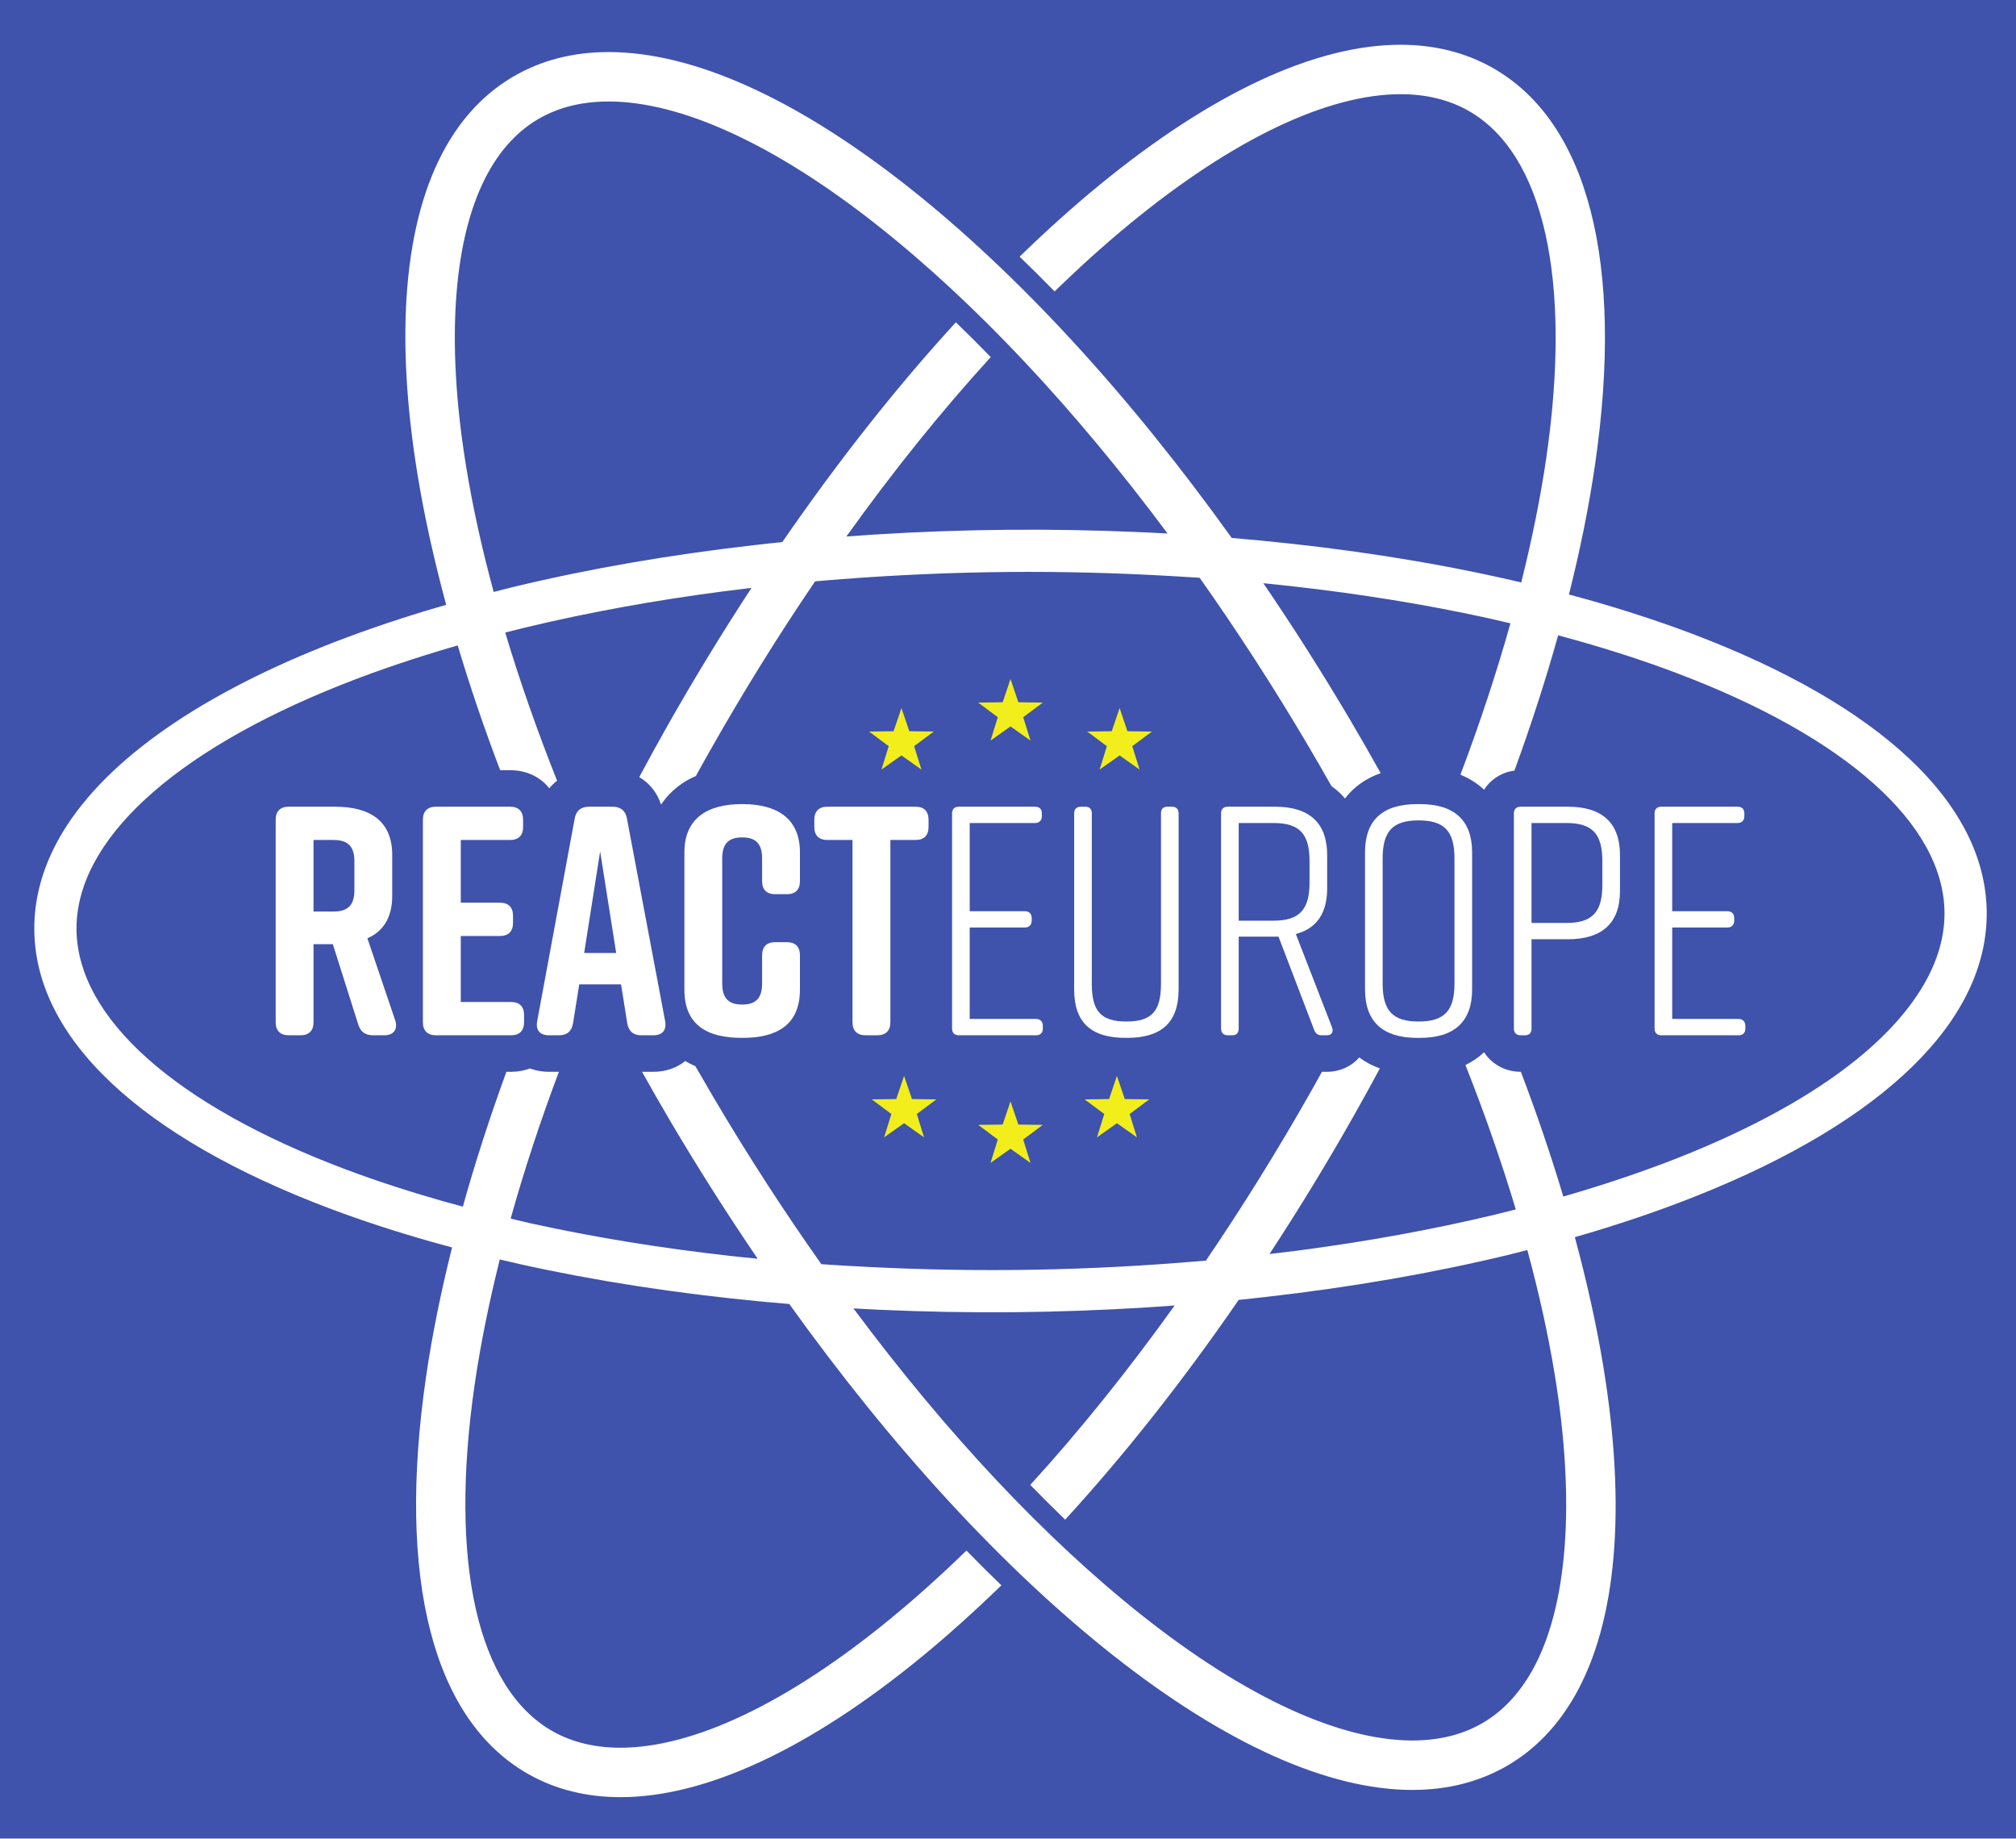
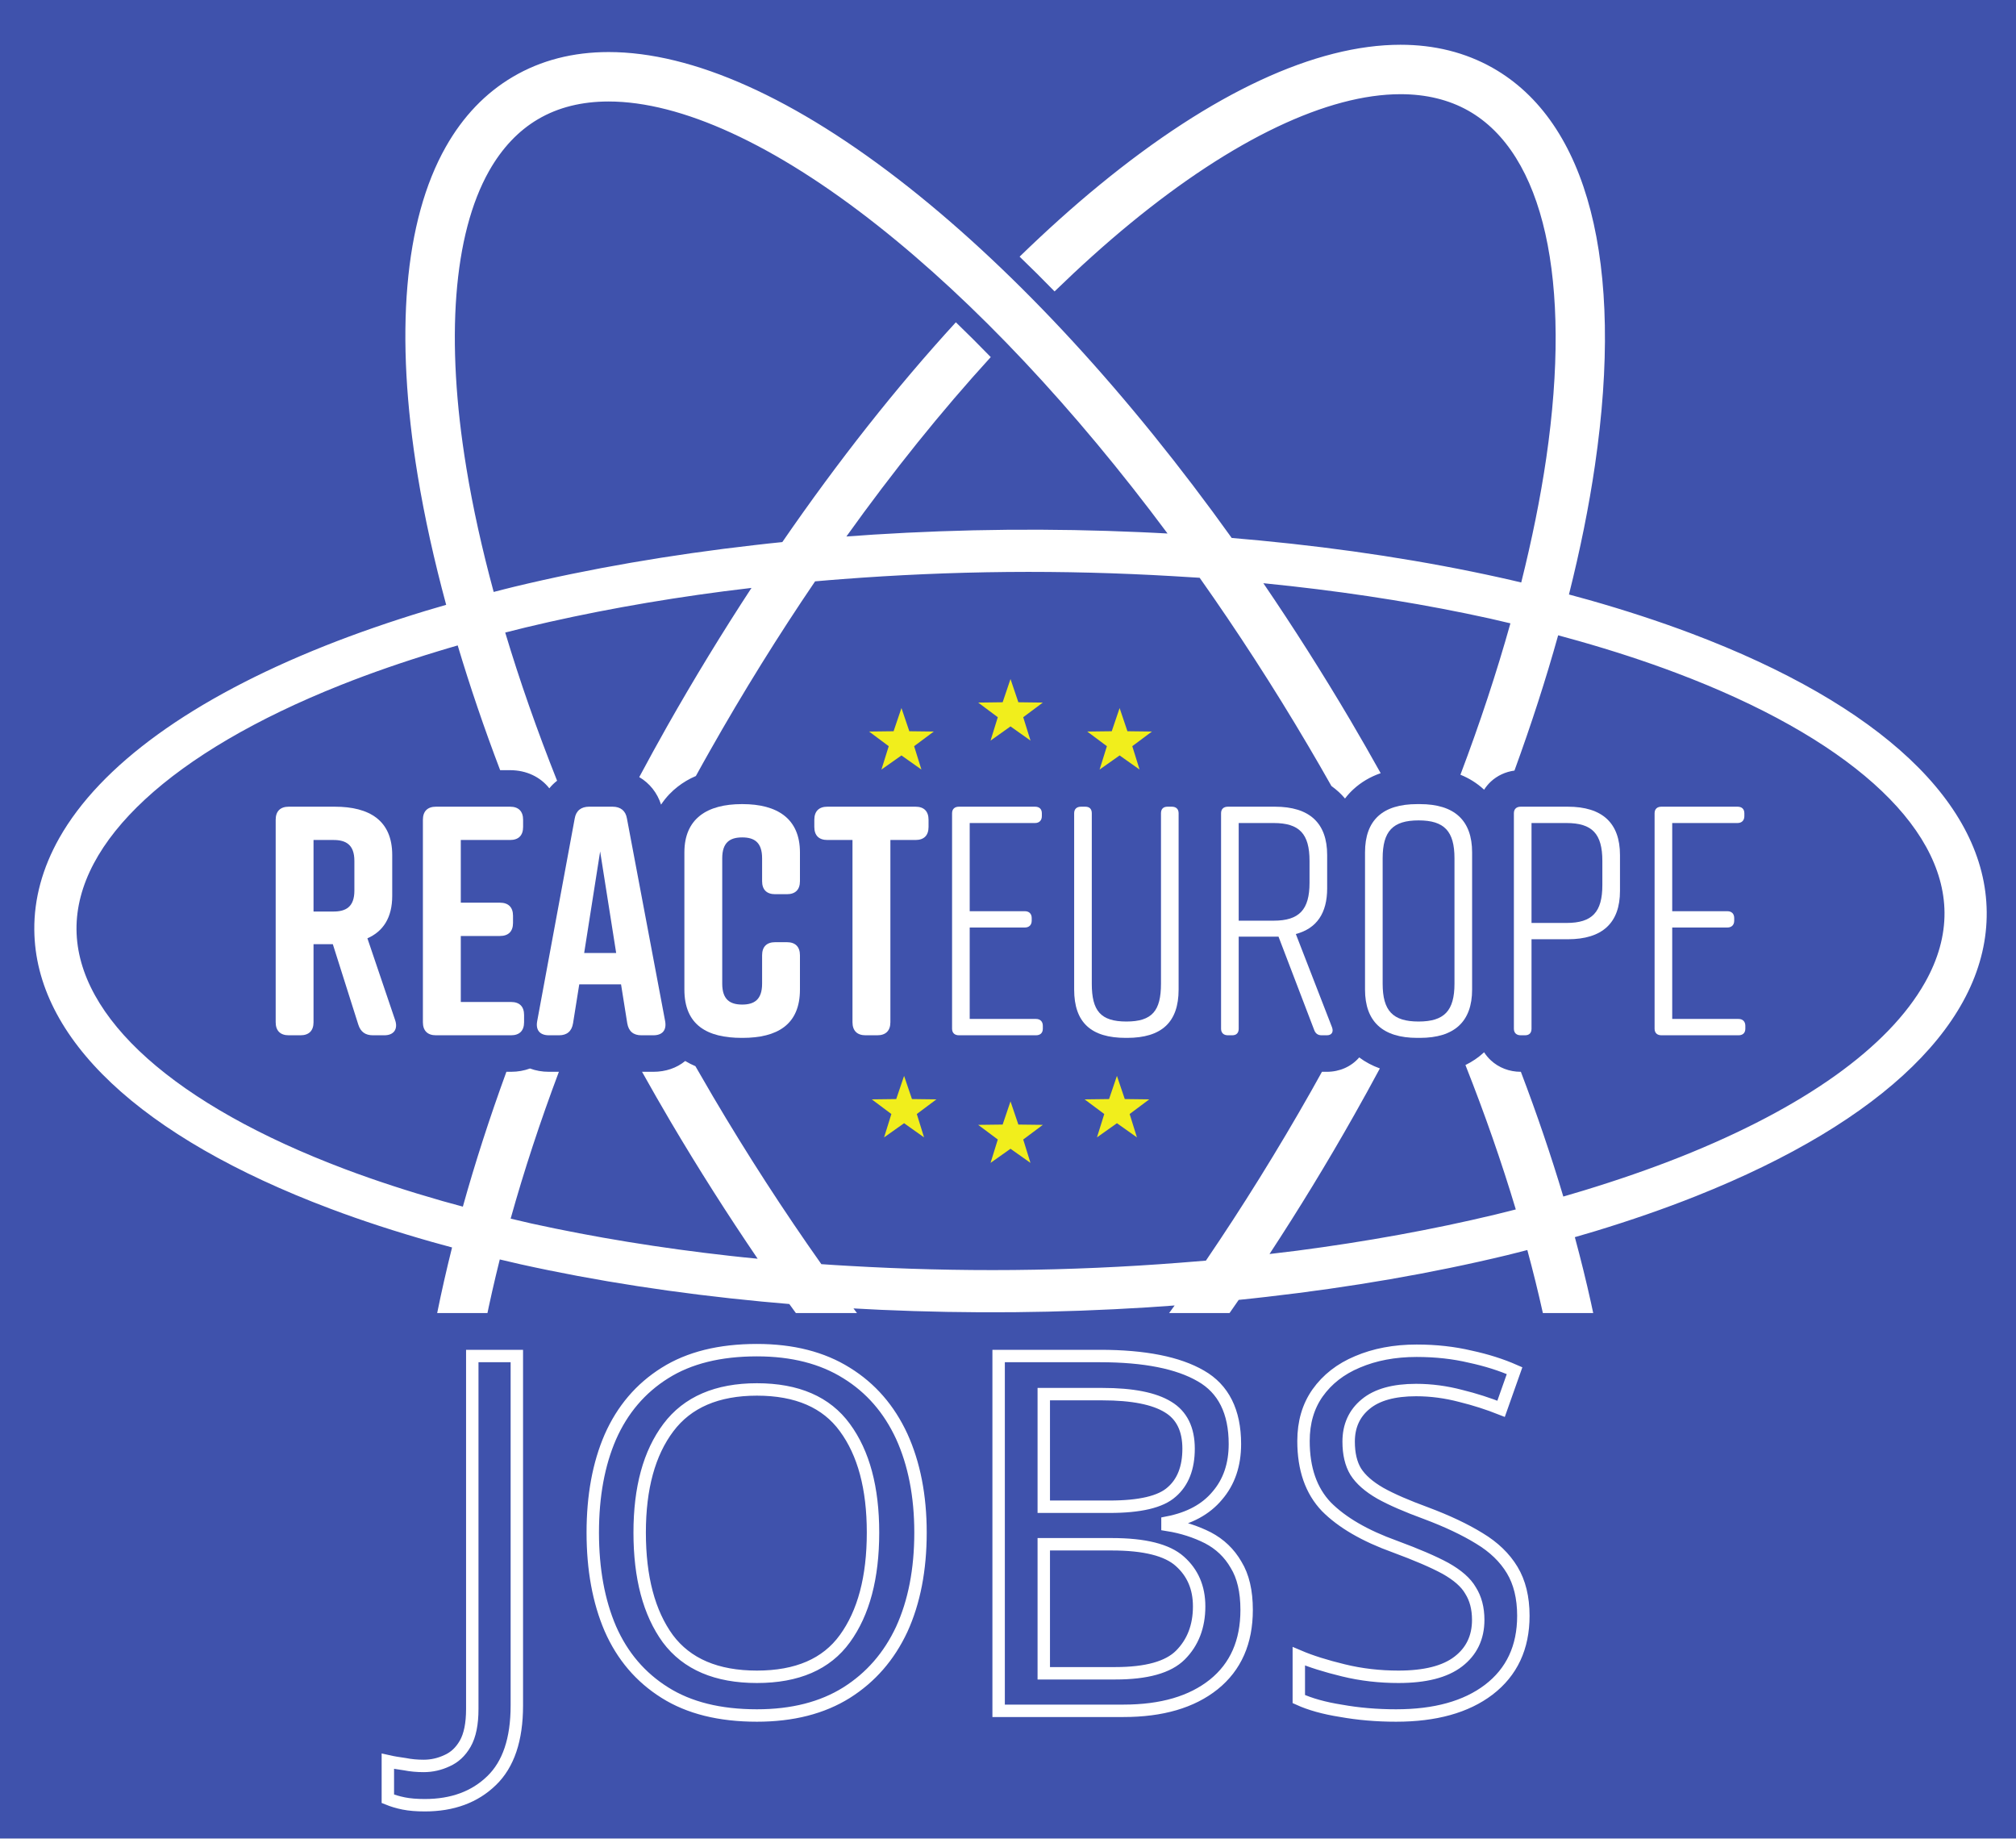
<svg xmlns="http://www.w3.org/2000/svg" width="53.727mm" height="48.985mm" viewBox="0 0 53.727 48.985" version="1.1" id="svg1634">
  <defs id="defs1628">
    <clipPath clipPathUnits="userSpaceOnUse" id="clipPath1526">
      <path d="m 65.512,879.758 h 159.09 V 736.153 H 65.512 Z" id="path1524" />
    </clipPath>
    <clipPath clipPathUnits="userSpaceOnUse" id="clipPath1536">
      <path d="M 71,741 H 219 V 874 H 71 Z" id="path1534" />
    </clipPath>
    <clipPath clipPathUnits="userSpaceOnUse" id="clipPath1526-3">
      <path d="m 65.512,879.758 h 159.09 V 736.153 H 65.512 Z" id="path1524-6" />
    </clipPath>
    <clipPath clipPathUnits="userSpaceOnUse" id="clipPath1536-7">
      <path d="M 71,741 H 219 V 874 H 71 Z" id="path1534-5" />
    </clipPath>
  </defs>
  <g id="layer1" transform="translate(-53.9566,-128.8306)">
    <g transform="matrix(0.08615215,0,0,-0.05628908,52.33487,178.8753)" id="g12">
      <path d="M 18.824,889.066 H 642.453 V 18.824 H 18.824 Z" style="fill:#3f52ac;fill-opacity:1;fill-rule:nonzero;stroke:none" id="path14" />
    </g>
    <g transform="matrix(0.3527778,0,0,-0.3527778,29.69691,438.3509)" id="g1520">
      <g id="g1522" clip-path="url(#clipPath1526-3)">
        <g id="g1528">
          <g id="g1530">
            <g id="g1532" clip-path="url(#clipPath1536-7)">
              <g id="g1538">
                <path d="m 214.184,803.164 c -2.77,-4.902 -9.157,-9.453 -18.465,-13.16 -2.313,-0.918 -4.762,-1.762 -7.324,-2.543 -0.504,-0.152 -1.012,-0.305 -1.528,-0.453 -0.922,3.082 -1.992,6.23 -3.207,9.422 h -0.008 c -0.859,0 -1.66,0.308 -2.261,0.867 -0.196,0.183 -0.368,0.387 -0.508,0.609 -0.008,-0.008 -0.016,-0.015 -0.024,-0.023 -0.41,-0.379 -0.875,-0.692 -1.386,-0.942 1.465,-3.703 2.738,-7.351 3.804,-10.906 -0.515,-0.129 -1.027,-0.262 -1.547,-0.387 -4.722,-1.132 -9.746,-2.046 -14.984,-2.73 -0.687,-0.086 -1.379,-0.172 -2.074,-0.25 2.207,3.367 4.348,6.867 6.39,10.484 0.665,1.176 1.313,2.352 1.946,3.532 -0.574,0.207 -1.098,0.484 -1.559,0.832 -0.601,-0.696 -1.476,-1.086 -2.445,-1.086 h -0.371 c -0.27,-0.485 -0.539,-0.965 -0.809,-1.45 -2.527,-4.464 -5.195,-8.75 -7.957,-12.812 -0.676,-0.059 -1.359,-0.113 -2.043,-0.164 -4.078,-0.316 -8.246,-0.504 -12.476,-0.543 -4.231,-0.039 -8.399,0.074 -12.485,0.312 -0.683,0.039 -1.367,0.079 -2.047,0.129 -2.836,4.012 -5.582,8.246 -8.187,12.664 -0.449,0.762 -0.891,1.524 -1.328,2.289 -0.27,0.114 -0.524,0.243 -0.77,0.391 -0.644,-0.531 -1.48,-0.816 -2.406,-0.816 h -0.855 c 0.699,-1.254 1.418,-2.504 2.152,-3.754 2.113,-3.578 4.316,-7.035 6.582,-10.364 -0.695,0.067 -1.391,0.137 -2.078,0.215 -5.25,0.586 -10.289,1.407 -15.031,2.45 -0.524,0.117 -1.036,0.242 -1.551,0.363 1.008,3.609 2.226,7.316 3.644,11.09 h -0.754 c -0.507,0 -0.992,0.086 -1.429,0.25 -0.434,-0.16 -0.914,-0.25 -1.43,-0.25 h -0.352 c -1.261,-3.457 -2.363,-6.86 -3.289,-10.184 -0.515,0.137 -1.031,0.277 -1.539,0.422 -2.57,0.734 -5.039,1.535 -7.363,2.41 -12.832,4.836 -20.223,11.43 -20.285,18.094 -0.059,6.664 7.211,13.394 19.949,18.465 2.309,0.918 4.758,1.765 7.32,2.543 0.504,0.156 1.016,0.304 1.528,0.453 0.922,-3.082 1.992,-6.231 3.207,-9.422 h 0.75 c 1.246,0 2.297,-0.52 2.965,-1.371 0.172,0.215 0.371,0.406 0.586,0.574 -1.512,3.801 -2.825,7.547 -3.918,11.191 0.515,0.129 1.027,0.262 1.546,0.387 4.723,1.133 9.747,2.047 14.985,2.731 0.687,0.089 1.379,0.172 2.074,0.254 -2.207,-3.372 -4.344,-6.868 -6.391,-10.485 -0.714,-1.269 -1.41,-2.535 -2.089,-3.804 0.773,-0.454 1.359,-1.176 1.648,-2.079 0.387,0.586 0.836,1.028 1.254,1.352 0.414,0.324 0.871,0.594 1.375,0.809 0.348,0.628 0.695,1.261 1.055,1.89 2.523,4.465 5.191,8.75 7.953,12.813 0.676,0.062 1.359,0.113 2.043,0.168 4.078,0.312 8.246,0.5 12.476,0.539 4.231,0.039 8.403,-0.075 12.485,-0.313 0.683,-0.039 1.367,-0.078 2.047,-0.125 2.835,-4.015 5.582,-8.246 8.187,-12.668 0.602,-1.019 1.191,-2.039 1.766,-3.058 0.195,-0.141 0.382,-0.293 0.562,-0.457 0.152,-0.141 0.309,-0.301 0.465,-0.489 0.211,0.278 0.426,0.508 0.637,0.7 0.582,0.535 1.269,0.941 2.058,1.214 -0.742,1.328 -1.5,2.657 -2.281,3.981 -2.113,3.578 -4.316,7.039 -6.582,10.367 0.695,-0.07 1.391,-0.141 2.078,-0.219 5.25,-0.586 10.289,-1.402 15.031,-2.449 0.524,-0.117 1.036,-0.242 1.555,-0.363 -1.043,-3.719 -2.305,-7.543 -3.777,-11.434 0.668,-0.269 1.254,-0.64 1.765,-1.109 0.008,-0.008 0.016,-0.016 0.024,-0.024 0.14,0.223 0.312,0.43 0.508,0.614 0.488,0.453 1.109,0.742 1.785,0.832 1.265,3.468 2.371,6.882 3.301,10.218 0.519,-0.14 1.031,-0.281 1.539,-0.425 2.574,-0.731 5.039,-1.532 7.367,-2.411 12.828,-4.835 20.219,-11.429 20.281,-18.093 0.016,-1.754 -0.48,-3.539 -1.48,-5.305 m -29.688,-51.992 c -0.976,-1.723 -2.215,-3.035 -3.684,-3.902 -1.527,-0.899 -3.324,-1.344 -5.347,-1.344 -5.449,0 -12.535,3.219 -20.317,9.363 -7.394,5.84 -14.89,13.84 -21.906,23.27 0.688,-0.039 1.375,-0.075 2.063,-0.106 3.312,-0.148 6.675,-0.211 10.074,-0.18 3.394,0.032 6.754,0.157 10.062,0.364 0.692,0.043 1.379,0.093 2.063,0.144 -3.527,-4.926 -7.188,-9.48 -10.906,-13.551 0.879,-0.902 1.757,-1.777 2.636,-2.625 4.504,4.911 8.914,10.504 13.11,16.598 0.703,0.07 1.398,0.149 2.094,0.227 6.382,0.726 12.488,1.781 18.167,3.148 0.52,0.125 1.032,0.262 1.543,0.391 0.872,-3.219 1.571,-6.352 2.063,-9.36 1.598,-9.687 0.988,-17.656 -1.715,-22.437 m -78.781,113.297 c 0.976,1.722 2.215,3.035 3.687,3.902 1.524,0.902 3.321,1.344 5.344,1.344 5.453,0 12.535,-3.219 20.316,-9.363 7.395,-5.84 14.891,-13.84 21.907,-23.266 -0.688,0.035 -1.375,0.074 -2.063,0.102 -3.312,0.148 -6.676,0.21 -10.07,0.179 -3.398,-0.031 -6.758,-0.156 -10.066,-0.363 -0.692,-0.043 -1.379,-0.094 -2.063,-0.145 3.527,4.93 7.188,9.481 10.906,13.551 -0.875,0.902 -1.754,1.778 -2.636,2.629 -4.504,-4.914 -8.915,-10.508 -13.11,-16.601 -0.703,-0.071 -1.398,-0.145 -2.094,-0.227 -6.382,-0.727 -12.488,-1.781 -18.168,-3.149 -0.519,-0.124 -1.031,-0.261 -1.543,-0.39 -0.871,3.219 -1.57,6.351 -2.062,9.359 -1.598,9.688 -0.988,17.657 1.715,22.438 m 90.793,-34.922 c -2.426,0.914 -4.996,1.75 -7.676,2.512 -0.508,0.14 -1.023,0.281 -1.539,0.421 0.844,3.356 1.508,6.625 1.965,9.766 2.23,15.274 -0.52,25.934 -7.735,30.012 -2.062,1.164 -4.394,1.742 -6.953,1.742 -6.402,0 -14.222,-3.605 -22.75,-10.598 -2.008,-1.644 -4.019,-3.457 -6.027,-5.406 0.883,-0.848 1.762,-1.723 2.641,-2.625 1.914,1.856 3.832,3.586 5.746,5.156 7.785,6.383 14.91,9.739 20.394,9.739 1.922,0 3.641,-0.414 5.117,-1.246 5.704,-3.223 7.848,-12.786 5.887,-26.239 -0.441,-3.015 -1.082,-6.164 -1.89,-9.394 -0.516,0.121 -1.032,0.246 -1.555,0.359 -5.703,1.266 -11.824,2.207 -18.219,2.816 -0.695,0.067 -1.394,0.129 -2.098,0.188 -7.734,10.801 -16.144,19.965 -24.445,26.52 -8.516,6.722 -16.281,10.179 -22.625,10.179 -2.684,0 -5.113,-0.621 -7.234,-1.871 -2.071,-1.219 -3.774,-3 -5.071,-5.297 -3.144,-5.562 -3.875,-14.156 -2.113,-24.851 0.516,-3.133 1.242,-6.387 2.145,-9.731 -0.516,-0.148 -1.028,-0.297 -1.532,-0.449 -2.668,-0.812 -5.218,-1.691 -7.625,-2.648 -10.019,-3.989 -16.957,-9.008 -20.07,-14.516 -1.273,-2.258 -1.91,-4.594 -1.887,-6.941 0.075,-8.172 8.012,-15.649 22.348,-21.051 2.422,-0.914 4.992,-1.746 7.672,-2.508 0.508,-0.145 1.023,-0.285 1.539,-0.422 -0.84,-3.359 -1.508,-6.629 -1.965,-9.769 -2.226,-15.274 0.52,-25.934 7.735,-30.012 2.062,-1.164 4.394,-1.738 6.953,-1.738 6.402,0 14.222,3.601 22.75,10.593 2.007,1.649 4.019,3.461 6.027,5.407 -0.883,0.851 -1.762,1.722 -2.641,2.625 -1.914,-1.856 -3.832,-3.586 -5.746,-5.153 -7.785,-6.387 -14.91,-9.738 -20.394,-9.738 -1.922,0 -3.641,0.41 -5.117,1.242 -5.704,3.223 -7.848,12.785 -5.887,26.238 0.441,3.016 1.082,6.164 1.89,9.399 0.516,-0.121 1.032,-0.246 1.555,-0.363 5.703,-1.266 11.828,-2.207 18.219,-2.817 0.695,-0.066 1.394,-0.129 2.098,-0.187 7.734,-10.801 16.144,-19.965 24.445,-26.52 8.515,-6.723 16.281,-10.18 22.625,-10.18 2.683,0 5.113,0.621 7.238,1.871 2.067,1.219 3.77,3 5.067,5.297 l -0.231,0.129 0.231,-0.129 c 3.144,5.563 3.875,14.157 2.113,24.856 -0.516,3.129 -1.242,6.387 -2.145,9.726 0.516,0.149 1.028,0.297 1.532,0.45 2.668,0.812 5.218,1.691 7.628,2.652 14.235,5.664 22.032,13.285 21.954,21.457 -0.075,8.168 -8.012,15.645 -22.344,21.047" style="fill:#ffffff;fill-opacity:1;fill-rule:nonzero;stroke:none" id="path1540" />
                <path d="m 95.539,810.113 c 0,-1.23 -0.644,-1.578 -1.578,-1.578 h -1.508 v 5.403 h 1.508 c 0.934,0 1.578,-0.348 1.578,-1.579 z m -3.086,-4.043 h 1.457 l 1.922,-6.066 c 0.176,-0.566 0.543,-0.816 1.109,-0.816 h 0.864 c 0.715,0 1.039,0.468 0.816,1.136 l -2.098,6.188 c 1.184,0.519 1.875,1.554 1.875,3.207 v 3.082 c 0,2.617 -1.726,3.652 -4.339,3.652 h -3.477 c -0.644,0 -0.988,-0.348 -0.988,-0.988 v -15.289 c 0,-0.641 0.344,-0.988 0.988,-0.988 h 0.887 c 0.64,0 0.984,0.347 0.984,0.988 z" style="fill:#ffffff;fill-opacity:1;fill-rule:nonzero;stroke:none" id="path1542" />
                <path d="m 100.715,815.465 v -15.289 c 0,-0.641 0.347,-0.988 0.988,-0.988 h 5.672 c 0.641,0 0.984,0.347 0.984,0.988 v 0.543 c 0,0.64 -0.343,0.984 -0.984,0.984 h -3.797 v 4.985 h 2.957 c 0.641,0 0.988,0.343 0.988,0.984 v 0.543 c 0,0.64 -0.347,0.988 -0.988,0.988 h -2.957 v 4.735 h 3.723 c 0.64,0 0.984,0.343 0.984,0.984 v 0.543 c 0,0.64 -0.344,0.988 -0.984,0.988 h -5.598 c -0.641,0 -0.988,-0.348 -0.988,-0.988" style="fill:#ffffff;fill-opacity:1;fill-rule:nonzero;stroke:none" id="path1544" />
                <path d="m 112.898,805.402 1.207,7.672 1.211,-7.672 z m -0.714,10.16 -2.836,-15.312 c -0.125,-0.691 0.222,-1.062 0.886,-1.062 H 111 c 0.59,0 0.961,0.296 1.059,0.914 l 0.468,2.933 h 3.157 l 0.468,-2.933 c 0.102,-0.618 0.469,-0.914 1.063,-0.914 h 0.91 c 0.668,0 1.012,0.371 0.891,1.062 l -2.887,15.312 c -0.098,0.594 -0.492,0.891 -1.086,0.891 h -1.773 c -0.594,0 -0.989,-0.297 -1.086,-0.891" style="fill:#ffffff;fill-opacity:1;fill-rule:nonzero;stroke:none" id="path1546" />
                <path d="m 129.199,813 c 0,2.562 -1.726,3.648 -4.34,3.648 h -0.05 c -2.614,0 -4.34,-1.086 -4.34,-3.648 v -10.359 c 0,-2.688 1.726,-3.649 4.34,-3.649 h 0.05 c 2.614,0 4.34,0.985 4.34,3.649 v 2.589 c 0,0.641 -0.344,0.989 -0.984,0.989 h -0.891 c -0.64,0 -0.984,-0.348 -0.984,-0.989 v -2.144 c 0,-1.207 -0.594,-1.578 -1.504,-1.578 -0.914,0 -1.508,0.371 -1.508,1.578 v 9.469 c 0,1.211 0.594,1.578 1.508,1.578 0.91,0 1.504,-0.367 1.504,-1.578 v -1.727 c 0,-0.64 0.344,-0.984 0.984,-0.984 h 0.891 c 0.64,0 0.984,0.344 0.984,0.984 z" style="fill:#ffffff;fill-opacity:1;fill-rule:nonzero;stroke:none" id="path1548" />
                <path d="m 136.031,813.938 h 1.899 c 0.64,0 0.984,0.343 0.984,0.984 v 0.543 c 0,0.64 -0.344,0.988 -0.984,0.988 h -6.66 c -0.641,0 -0.985,-0.348 -0.985,-0.988 v -0.543 c 0,-0.641 0.344,-0.984 0.985,-0.984 h 1.898 v -13.762 c 0,-0.641 0.348,-0.988 0.988,-0.988 h 0.887 c 0.641,0 0.988,0.347 0.988,0.988 z" style="fill:#ffffff;fill-opacity:1;fill-rule:nonzero;stroke:none" id="path1550" />
                <path d="m 147.027,800.422 h -5.004 v 6.906 h 4.168 c 0.321,0 0.516,0.195 0.516,0.516 v 0.199 c 0,0.32 -0.195,0.516 -0.516,0.516 h -4.168 v 6.66 h 4.934 c 0.32,0 0.516,0.199 0.516,0.519 v 0.219 c 0,0.324 -0.196,0.496 -0.516,0.496 h -5.746 c -0.32,0 -0.52,-0.172 -0.52,-0.496 v -16.273 c 0,-0.321 0.2,-0.496 0.52,-0.496 h 5.816 c 0.325,0 0.52,0.175 0.52,0.496 v 0.218 c 0,0.325 -0.195,0.52 -0.52,0.52" style="fill:#ffffff;fill-opacity:1;fill-rule:nonzero;stroke:none" id="path1552" />
                <path d="m 157.289,816.453 h -0.32 c -0.321,0 -0.496,-0.172 -0.496,-0.496 v -12.871 c 0,-2.047 -0.664,-2.859 -2.614,-2.859 -1.949,0 -2.613,0.812 -2.613,2.859 v 12.871 c 0,0.324 -0.172,0.496 -0.492,0.496 h -0.32 c -0.321,0 -0.52,-0.172 -0.52,-0.496 v -13.316 c 0,-2.489 1.281,-3.649 3.898,-3.649 h 0.098 c 2.613,0 3.895,1.184 3.895,3.649 v 13.316 c 0,0.324 -0.196,0.496 -0.516,0.496" style="fill:#ffffff;fill-opacity:1;fill-rule:nonzero;stroke:none" id="path1554" />
                <path d="m 164.984,807.844 h -2.64 v 7.375 h 2.64 c 1.946,0 2.711,-0.813 2.711,-2.86 v -1.652 c 0,-2.023 -0.765,-2.863 -2.711,-2.863 m 3.625,-8.656 h 0.395 c 0.367,0 0.516,0.25 0.394,0.593 l -2.738,7.055 c 1.578,0.418 2.367,1.578 2.367,3.449 v 2.516 c 0,2.418 -1.332,3.652 -3.945,3.652 h -3.551 c -0.32,0 -0.519,-0.172 -0.519,-0.496 v -16.273 c 0,-0.321 0.199,-0.496 0.519,-0.496 h 0.321 c 0.32,0 0.492,0.175 0.492,0.496 v 6.953 h 3.008 l 2.687,-7.028 c 0.102,-0.297 0.297,-0.421 0.57,-0.421" style="fill:#ffffff;fill-opacity:1;fill-rule:nonzero;stroke:none" id="path1556" />
                <path d="m 175.934,800.227 c -1.95,0 -2.715,0.812 -2.715,2.859 v 9.469 c 0,2.047 0.765,2.863 2.715,2.863 1.945,0 2.711,-0.816 2.711,-2.863 v -9.469 c 0,-2.047 -0.766,-2.859 -2.711,-2.859 M 179.977,813 c 0,2.418 -1.332,3.648 -3.946,3.648 h -0.199 c -2.613,0 -3.945,-1.207 -3.945,-3.648 v -10.359 c 0,-2.414 1.332,-3.649 3.945,-3.649 h 0.199 c 2.614,0 3.946,1.235 3.946,3.649 z" style="fill:#ffffff;fill-opacity:1;fill-rule:nonzero;stroke:none" id="path1558" />
                <path d="m 189.816,812.359 v -1.824 c 0,-2.047 -0.765,-2.863 -2.714,-2.863 h -2.637 v 7.547 h 2.637 c 1.949,0 2.714,-0.813 2.714,-2.86 m -6.683,3.598 v -16.273 c 0,-0.321 0.199,-0.496 0.519,-0.496 h 0.321 c 0.32,0 0.492,0.175 0.492,0.496 v 6.757 h 2.738 c 2.613,0 3.945,1.231 3.945,3.649 v 2.711 c 0,2.418 -1.332,3.652 -3.945,3.652 h -3.551 c -0.32,0 -0.519,-0.172 -0.519,-0.496" style="fill:#ffffff;fill-opacity:1;fill-rule:nonzero;stroke:none" id="path1560" />
                <path d="m 193.762,815.957 v -16.273 c 0,-0.321 0.199,-0.496 0.519,-0.496 h 5.821 c 0.32,0 0.515,0.175 0.515,0.496 v 0.218 c 0,0.325 -0.195,0.52 -0.515,0.52 h -5.008 v 6.906 h 4.168 c 0.32,0 0.515,0.195 0.515,0.516 v 0.199 c 0,0.32 -0.195,0.516 -0.515,0.516 h -4.168 v 6.66 h 4.933 c 0.321,0 0.516,0.199 0.516,0.519 v 0.219 c 0,0.324 -0.195,0.496 -0.516,0.496 h -5.746 c -0.32,0 -0.519,-0.172 -0.519,-0.496" style="fill:#ffffff;fill-opacity:1;fill-rule:nonzero;stroke:none" id="path1562" />
                <path d="m 143.598,821.445 1.507,1.071 1.512,-1.071 -0.551,1.766 1.481,1.105 -1.848,0.024 -0.594,1.754 -0.593,-1.754 -1.848,-0.024 1.481,-1.105 z" style="fill:#f1ee1c;fill-opacity:1;fill-rule:nonzero;stroke:none" id="path1564" />
                <path d="m 145.699,792.445 -0.594,1.75 -0.593,-1.75 -1.848,-0.023 1.481,-1.106 -0.547,-1.765 1.507,1.066 1.508,-1.066 -0.547,1.765 1.481,1.106 z" style="fill:#f1ee1c;fill-opacity:1;fill-rule:nonzero;stroke:none" id="path1566" />
                <path d="m 135.355,819.258 1.512,1.066 1.508,-1.066 -0.551,1.765 1.485,1.106 -1.848,0.023 -0.594,1.75 -0.594,-1.75 -1.851,-0.023 1.484,-1.106 z" style="fill:#f1ee1c;fill-opacity:1;fill-rule:nonzero;stroke:none" id="path1568" />
                <path d="m 151.836,819.258 1.512,1.066 1.507,-1.066 -0.55,1.765 1.484,1.106 -1.851,0.023 -0.59,1.75 -0.594,-1.75 -1.852,-0.023 1.485,-1.106 z" style="fill:#f1ee1c;fill-opacity:1;fill-rule:nonzero;stroke:none" id="path1570" />
                <path d="m 153.738,794.371 -0.593,1.75 -0.594,-1.75 -1.848,-0.023 1.485,-1.106 -0.551,-1.765 1.508,1.07 1.511,-1.07 -0.551,1.765 1.481,1.106 z" style="fill:#f1ee1c;fill-opacity:1;fill-rule:nonzero;stroke:none" id="path1572" />
                <path d="m 137.66,794.371 -0.594,1.75 -0.593,-1.75 -1.848,-0.023 1.48,-1.106 -0.55,-1.765 1.511,1.07 1.508,-1.07 -0.547,1.765 1.481,1.106 z" style="fill:#f1ee1c;fill-opacity:1;fill-rule:nonzero;stroke:none" id="path1574" />
              </g>
            </g>
          </g>
        </g>
      </g>
    </g>
+     <rect style="fill:#3f52ac;fill-opacity:1;stroke:none;stroke-width:0.21;stroke-opacity:1" id="rect1045" width="33.949" height="13.064" x="63.712" y="163.816" ry="0" />
+     <text xml:space="preserve" style="font-style:normal;font-weight:normal;font-size:13.248px;line-height:1.25;font-family:sans-serif;letter-spacing:0px;word-spacing:0px;fill:#3f52ac;fill-opacity:1;stroke:#ffffff;stroke-width:0.331;stroke-opacity:1" x="65.324" y="174.411" id="text228-3">
+       <tspan id="tspan226-1" x="65.324" y="174.411" style="fill:#3f52ac;fill-opacity:1;stroke:#ffffff;stroke-width:0.331;stroke-opacity:1">JOBS</tspan>
+     </text>
  </g>
</svg>
